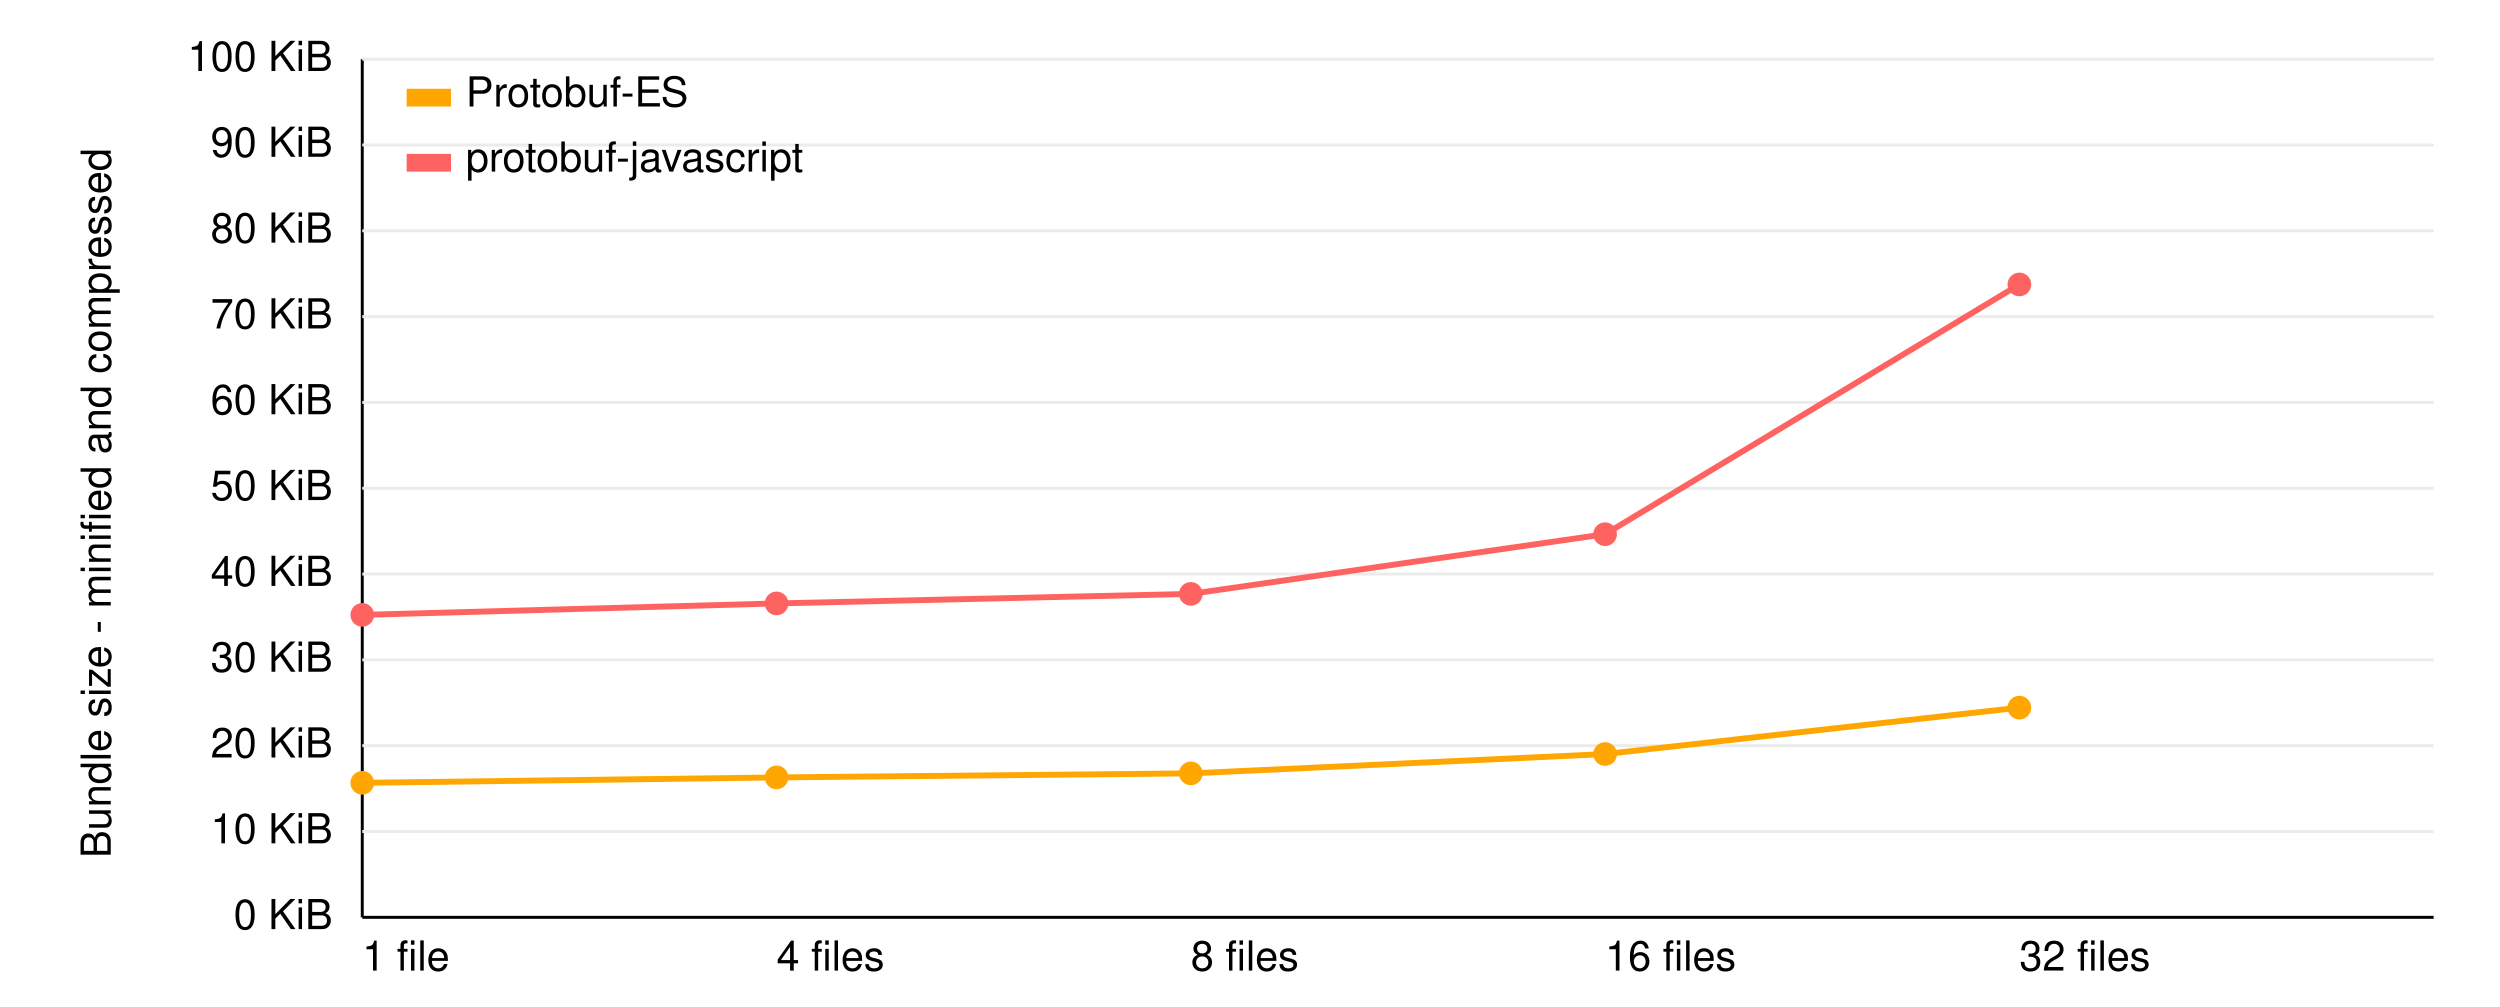
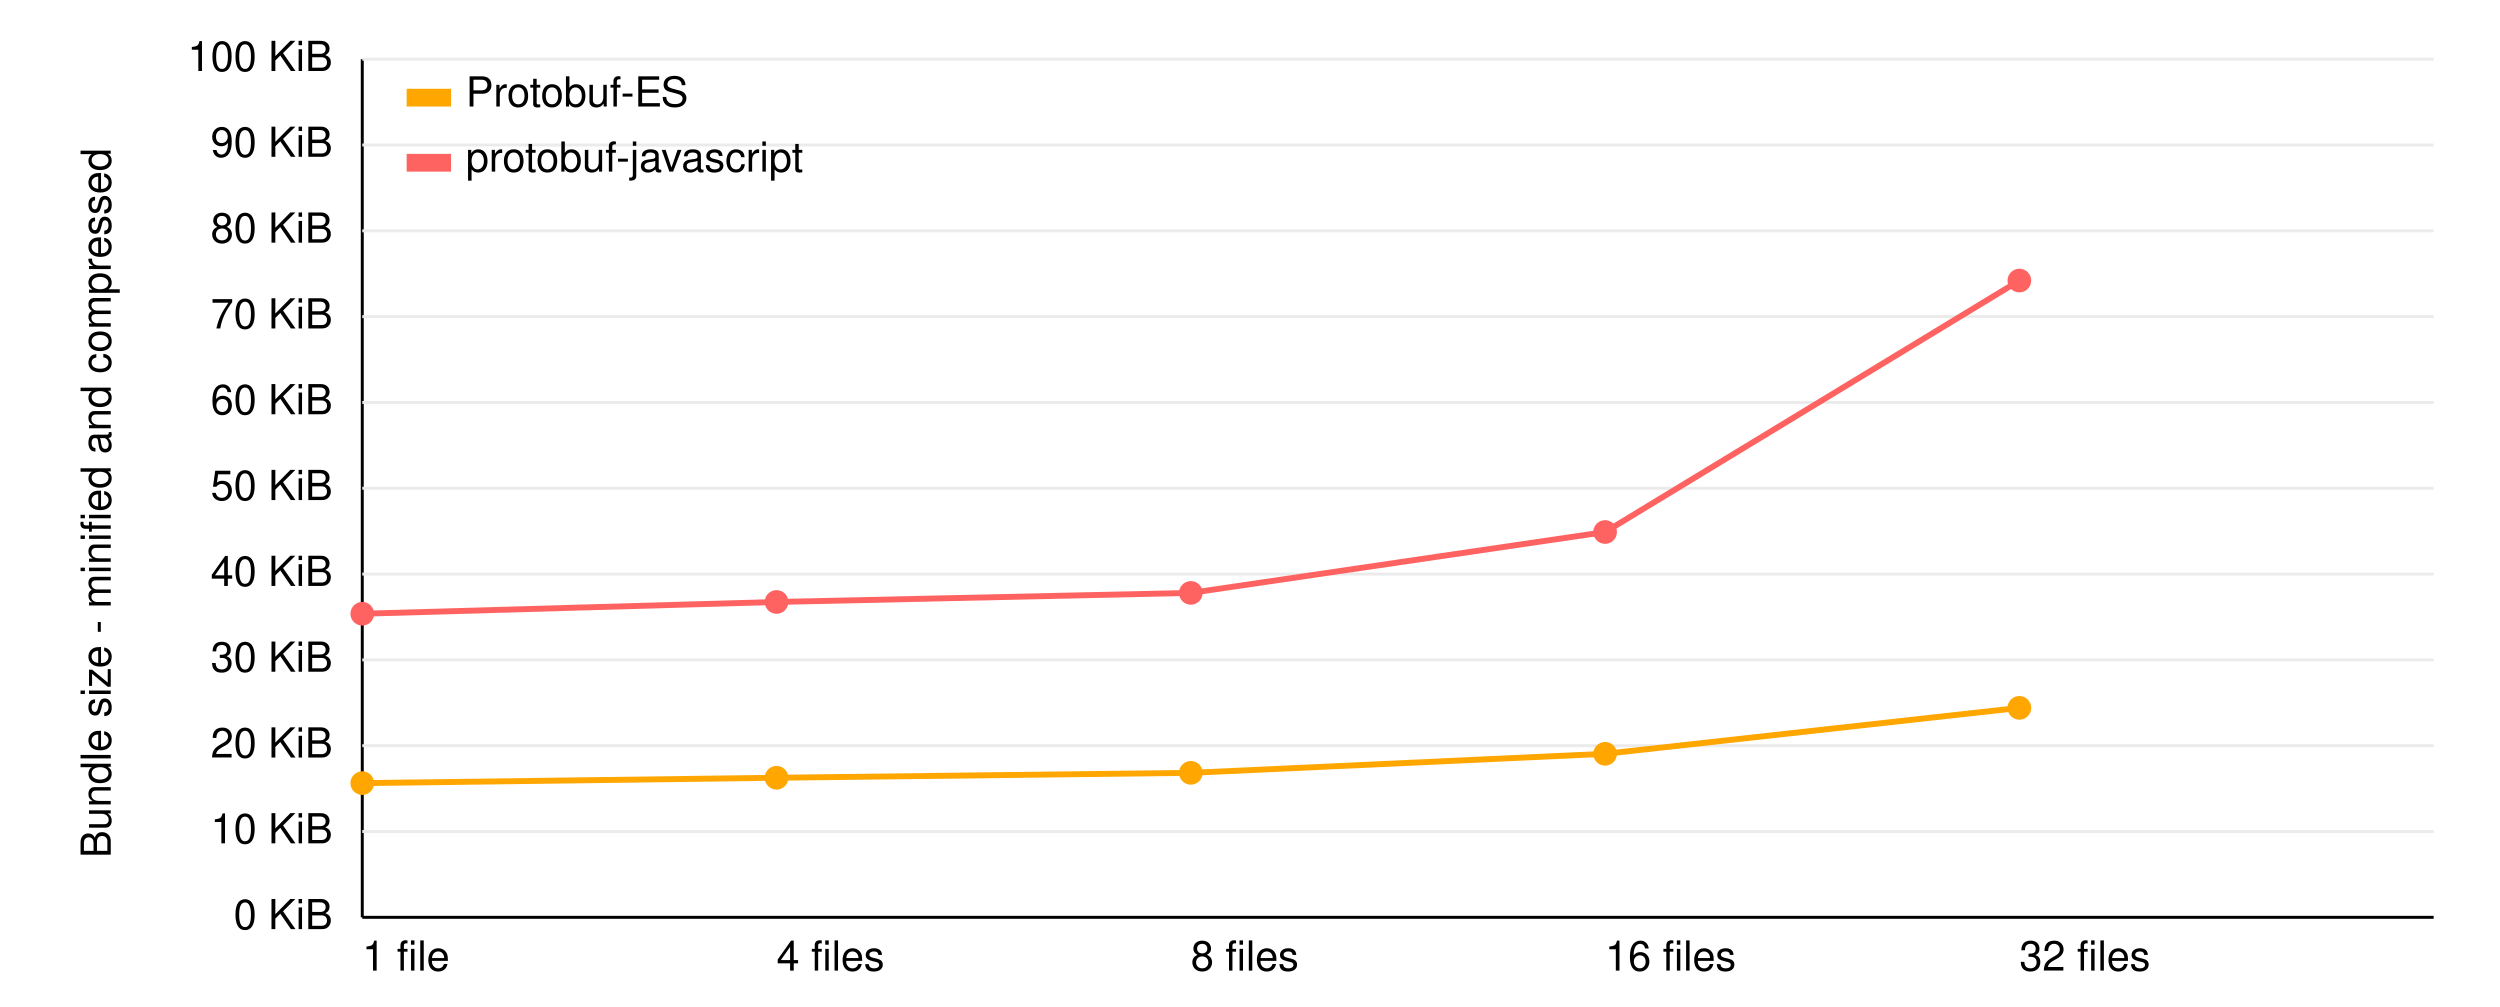
<svg xmlns="http://www.w3.org/2000/svg" version="1.1" width="820px" height="330px" viewBox="0 0 820 340" class="chart">
  <style>
      
      text {
        font: 14px Verdana, Helvetica, Arial, sans-serif;
      }
      
    </style>
  <rect x="-10%" y="-10%" width="120%" height="120%" fill="#ffffff" />
  <g transform="translate(110,310)">
    <line y1="0" x2="700" stroke="black" />
    <text x="0" y="18" text-anchor="start">1 file</text>
    <text x="140" y="18" text-anchor="start">4 files</text>
    <text x="280" y="18" text-anchor="start">8 files</text>
    <text x="420" y="18" text-anchor="start">16 files</text>
    <text x="560" y="18" text-anchor="start">32 files</text>
  </g>
  <g transform="translate(110, 20)">
    <line x1="0" x2="0" y1="0" y2="290" stroke="black" />
    <g transform="rotate(-90), translate(-150,-85)">
      <text text-anchor="middle">Bundle size - minified and compressed</text>
    </g>
    <text x="-10" y="4" text-anchor="end">100 KiB</text>
    <line x1="0" x2="700" y1="0" y2="0" stroke="#ebebeb" />
    <text x="-10" y="33" text-anchor="end">90 KiB</text>
    <line x1="0" x2="700" y1="29" y2="29" stroke="#ebebeb" />
    <text x="-10" y="62" text-anchor="end">80 KiB</text>
    <line x1="0" x2="700" y1="58" y2="58" stroke="#ebebeb" />
    <text x="-10" y="91" text-anchor="end">70 KiB</text>
    <line x1="0" x2="700" y1="87" y2="87" stroke="#ebebeb" />
    <text x="-10" y="120" text-anchor="end">60 KiB</text>
    <line x1="0" x2="700" y1="116" y2="116" stroke="#ebebeb" />
    <text x="-10" y="149" text-anchor="end">50 KiB</text>
    <line x1="0" x2="700" y1="145" y2="145" stroke="#ebebeb" />
    <text x="-10" y="178" text-anchor="end">40 KiB</text>
    <line x1="0" x2="700" y1="174" y2="174" stroke="#ebebeb" />
    <text x="-10" y="207" text-anchor="end">30 KiB</text>
    <line x1="0" x2="700" y1="203" y2="203" stroke="#ebebeb" />
    <text x="-10" y="236" text-anchor="end">20 KiB</text>
    <line x1="0" x2="700" y1="232" y2="232" stroke="#ebebeb" />
    <text x="-10" y="265" text-anchor="end">10 KiB</text>
    <line x1="0" x2="700" y1="261" y2="261" stroke="#ebebeb" />
    <text x="-10" y="294" text-anchor="end">0 KiB</text>
  </g>
  <g transform="translate(110, 20)">
-     <polyline fill="none" stroke="#ffa600" stroke-width="2" points="0,244.546 140,242.722 280,241.354 420,234.821 560,219.134">
+     <polyline fill="none" stroke="#ffa600" stroke-width="2" points="0,244.645 140,242.835 280,241.17 420,234.739 560,219.213">
    </polyline>
-     <circle cx="0" cy="244.546" r="4" fill="#ffa600" />
-     <circle cx="140" cy="242.722" r="4" fill="#ffa600" />
-     <circle cx="280" cy="241.354" r="4" fill="#ffa600" />
-     <circle cx="420" cy="234.821" r="4" fill="#ffa600" />
-     <circle cx="560" cy="219.134" r="4" fill="#ffa600" />
+     <circle cx="0" cy="244.645" r="4" fill="#ffa600" />
+     <circle cx="140" cy="242.835" r="4" fill="#ffa600" />
+     <circle cx="280" cy="241.17" r="4" fill="#ffa600" />
+     <circle cx="420" cy="234.739" r="4" fill="#ffa600" />
+     <circle cx="560" cy="219.213" r="4" fill="#ffa600" />
  </g>
  <g transform="translate(110, 20)">
-     <polyline fill="none" stroke="#ff6361" stroke-width="2" points="0,187.789 140,183.918 280,180.695 420,160.528 560,76.125">
+     <polyline fill="none" stroke="#ff6361" stroke-width="2" points="0,187.407 140,183.425 280,180.364 420,159.792 560,74.814">
    </polyline>
-     <circle cx="0" cy="187.789" r="4" fill="#ff6361" />
-     <circle cx="140" cy="183.918" r="4" fill="#ff6361" />
-     <circle cx="280" cy="180.695" r="4" fill="#ff6361" />
-     <circle cx="420" cy="160.528" r="4" fill="#ff6361" />
-     <circle cx="560" cy="76.125" r="4" fill="#ff6361" />
+     <circle cx="0" cy="187.407" r="4" fill="#ff6361" />
+     <circle cx="140" cy="183.425" r="4" fill="#ff6361" />
+     <circle cx="280" cy="180.364" r="4" fill="#ff6361" />
+     <circle cx="420" cy="159.792" r="4" fill="#ff6361" />
+     <circle cx="560" cy="74.814" r="4" fill="#ff6361" />
  </g>
  <g transform="translate(125, 30)">
    <g transform="translate(0, 0)">
      <rect width="15" height="6" fill="#ffa600" />
      <text x="20" y="6">Protobuf-ES</text>
    </g>
    <g transform="translate(0, 22)">
      <rect width="15" height="6" fill="#ff6361" />
      <text x="20" y="6">protobuf-javascript</text>
    </g>
  </g>
</svg>
